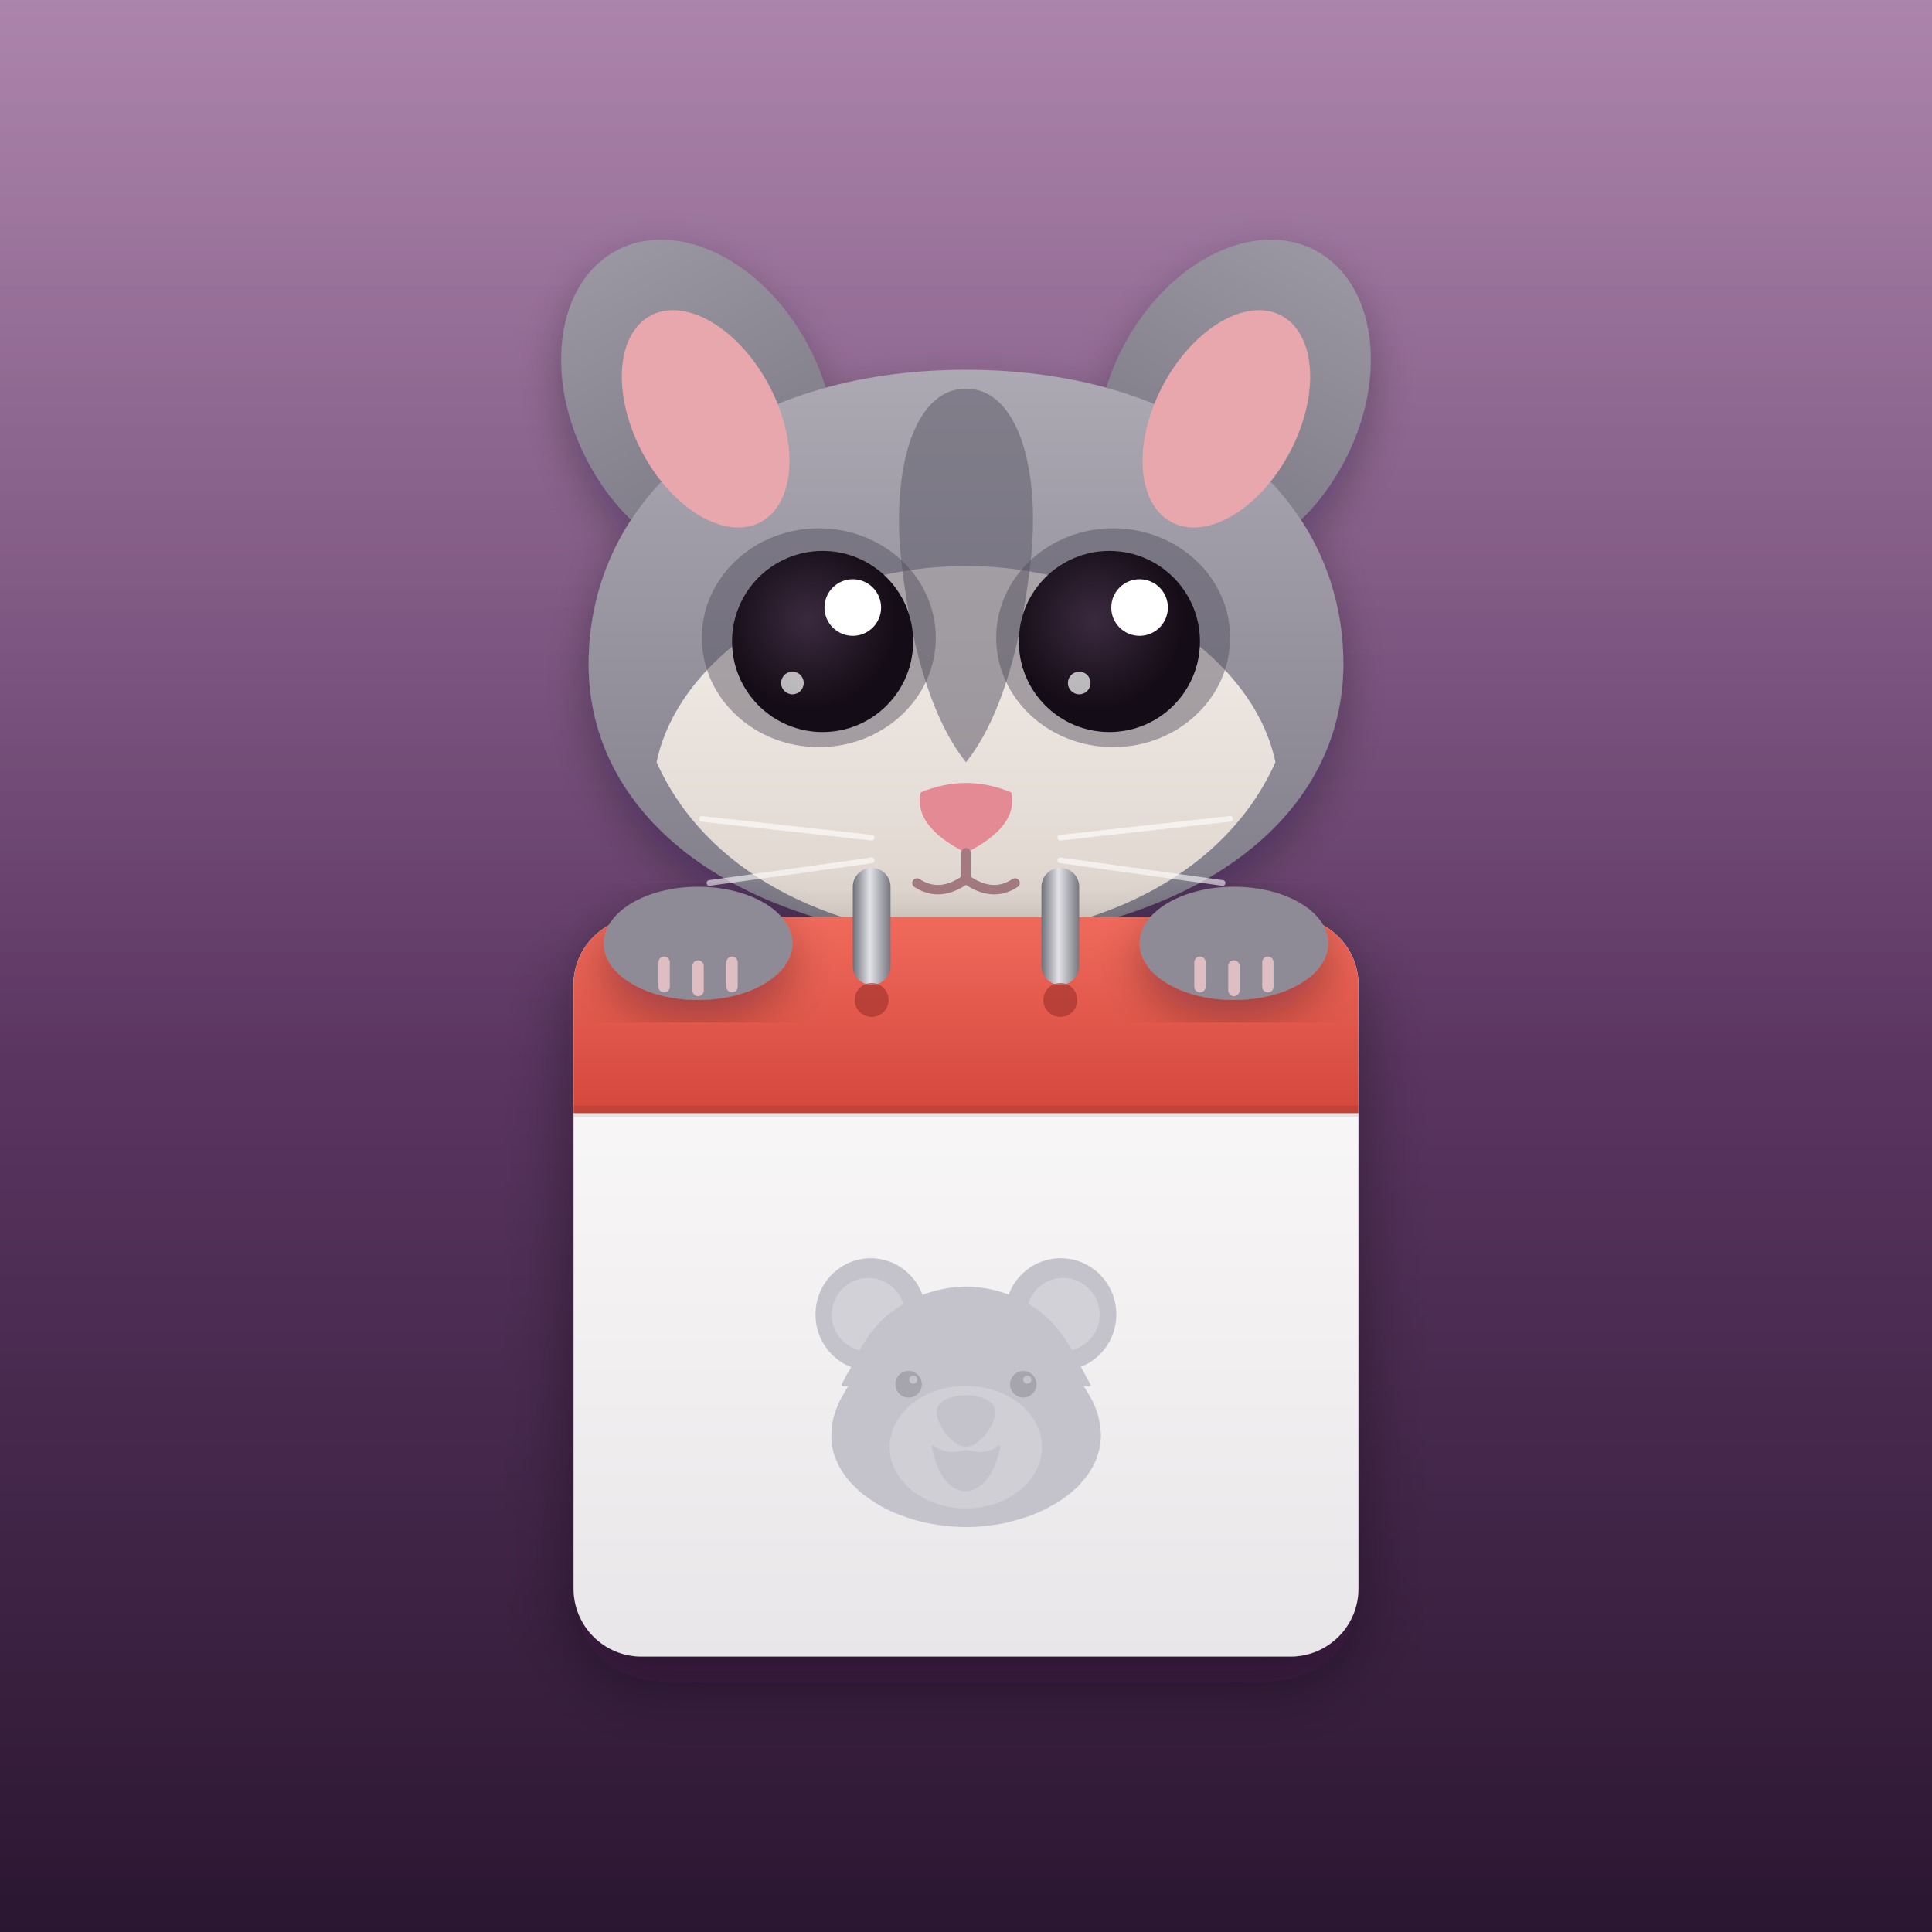
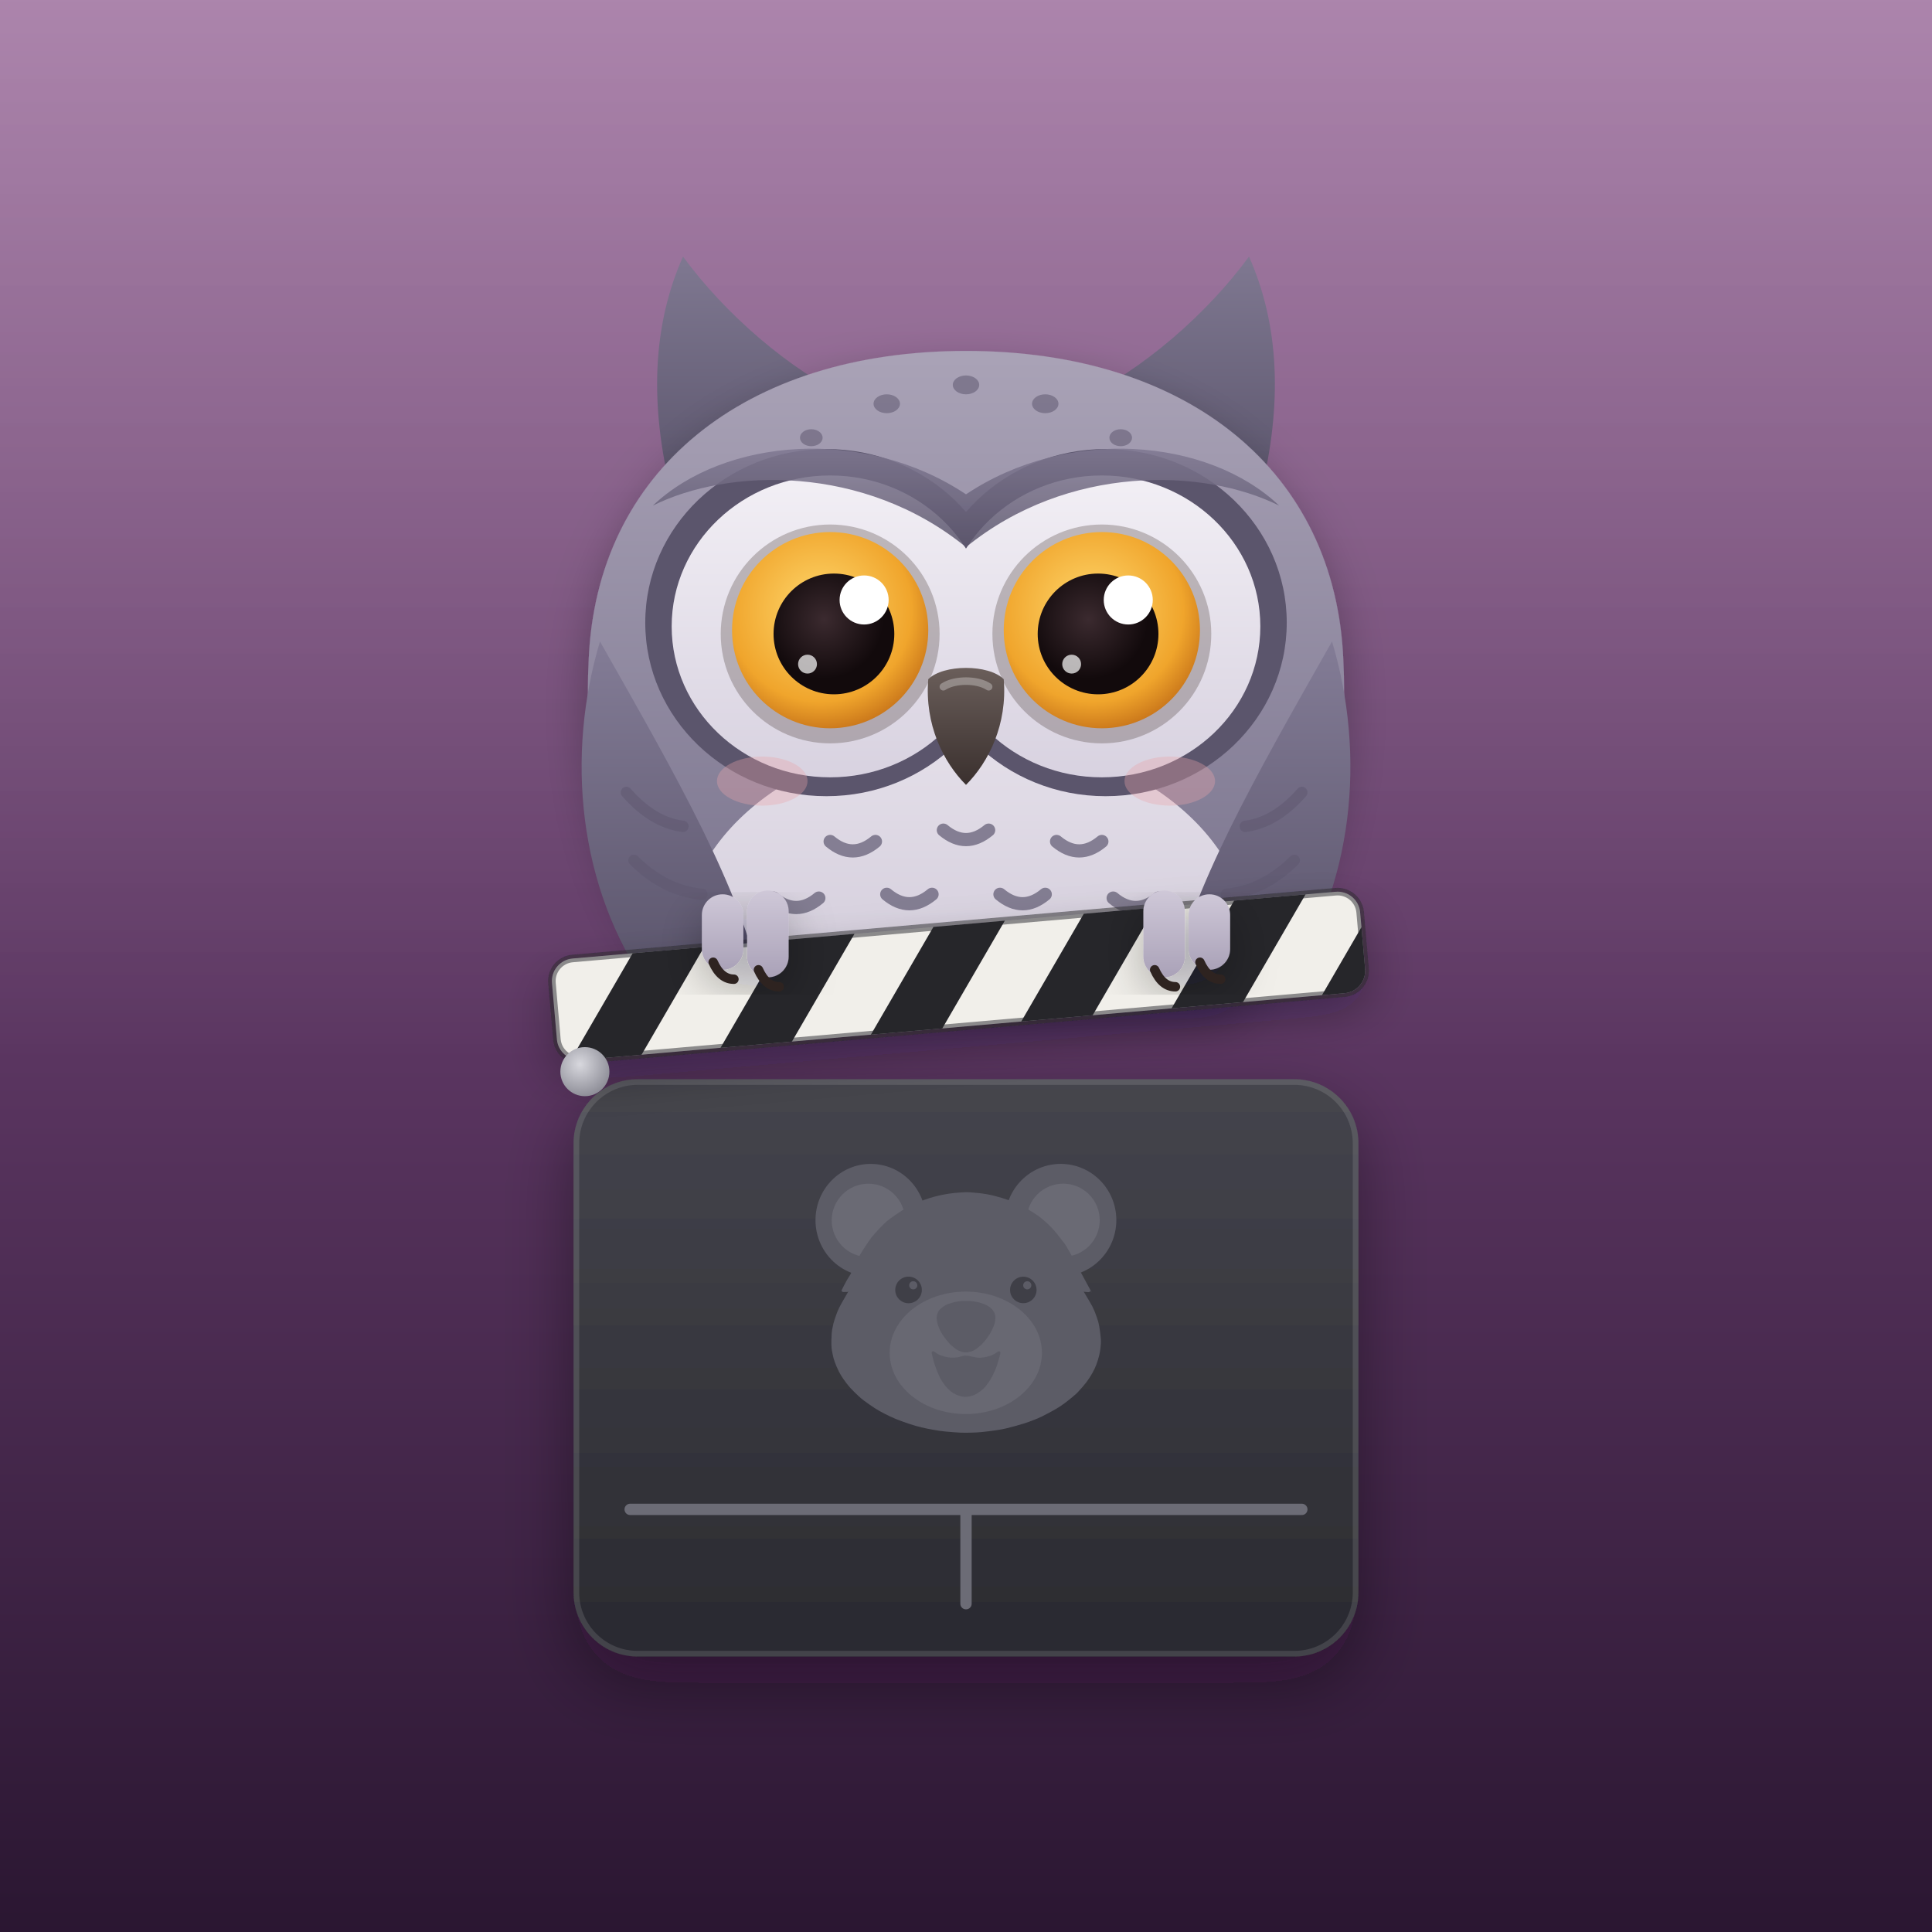
<svg xmlns="http://www.w3.org/2000/svg" viewBox="0 0 1024 1024">
  <defs>
    <linearGradient id="bg" x1="0" y1="0" x2="0" y2="1">
      <stop offset="0" stop-color="#9a6a9a" />
      <stop offset=".55" stop-color="#5a3560" />
      <stop offset="1" stop-color="#2a1631" />
    </linearGradient>
    <linearGradient id="sheen" x1="0" y1="0" x2="0" y2="1">
      <stop offset="0" stop-color="#fff" stop-opacity=".18" />
      <stop offset="1" stop-color="#fff" stop-opacity="0" />
    </linearGradient>
-     <linearGradient id="fur" gradientUnits="userSpaceOnUse" x1="0" y1="150" x2="0" y2="520">
-       <stop offset="0" stop-color="#b3b0ba" />
-       <stop offset="1" stop-color="#7c7986" />
+     <linearGradient id="body" gradientUnits="userSpaceOnUse" x1="0" y1="190" x2="0" y2="530">
+       <stop offset="0" stop-color="#a9a2b6" />
+       <stop offset="1" stop-color="#76708a" />
    </linearGradient>
-     <linearGradient id="ear" gradientUnits="userSpaceOnUse" x1="0" y1="110" x2="0" y2="290">
-       <stop offset="0" stop-color="#9c99a4" />
-       <stop offset="1" stop-color="#7c7986" />
+     <linearGradient id="wing" gradientUnits="userSpaceOnUse" x1="0" y1="340" x2="0" y2="524">
+       <stop offset="0" stop-color="#837c96" />
+       <stop offset="1" stop-color="#5a546b" />
    </linearGradient>
-     <linearGradient id="mask" x1="0" y1="0" x2="0" y2="1">
-       <stop offset="0" stop-color="#f4efea" />
-       <stop offset="1" stop-color="#ddd3cc" />
+     <linearGradient id="tuft" x1="0" y1="0" x2="0" y2="1">
+       <stop offset="0" stop-color="#7f7891" />
+       <stop offset="1" stop-color="#5b556c" />
    </linearGradient>
-     <linearGradient id="page" x1="0" y1="0" x2="0" y2="1">
-       <stop offset="0" stop-color="#fdfcfb" />
-       <stop offset="1" stop-color="#e9e6e9" />
+     <linearGradient id="belly" x1="0" y1="0" x2="0" y2="1">
+       <stop offset="0" stop-color="#e4dfe9" />
+       <stop offset="1" stop-color="#c9c2d3" />
    </linearGradient>
-     <linearGradient id="header" x1="0" y1="0" x2="0" y2="1">
-       <stop offset="0" stop-color="#f06a5c" />
-       <stop offset="1" stop-color="#d4473c" />
+     <linearGradient id="disc" x1="0" y1="0" x2="0" y2="1">
+       <stop offset="0" stop-color="#f2eff5" />
+       <stop offset="1" stop-color="#d8d2e0" />
    </linearGradient>
-     <linearGradient id="ring" x1="0" y1="0" x2="1" y2="0">
-       <stop offset="0" stop-color="#6f6f78" />
-       <stop offset=".45" stop-color="#e2e2e8" />
-       <stop offset="1" stop-color="#77777f" />
+     <linearGradient id="foot" x1="0" y1="0" x2="0" y2="1">
+       <stop offset="0" stop-color="#cfc8d8" />
+       <stop offset="1" stop-color="#aaa2b8" />
    </linearGradient>
-     <radialGradient id="eye" cx=".42" cy=".38" r=".7">
-       <stop offset="0" stop-color="#3b2a3f" />
-       <stop offset=".7" stop-color="#140c16" />
+     <linearGradient id="rim" x1="0" y1="0" x2="0" y2="1">
+       <stop offset="0" stop-color="#5b556c" />
+       <stop offset="1" stop-color="#5b556c" />
+     </linearGradient>
+     <linearGradient id="mark" x1="0" y1="0" x2="0" y2="1">
+       <stop offset="0" stop-color="#5e5870" />
+       <stop offset="1" stop-color="#5e5870" />
+     </linearGradient>
+     <radialGradient id="iris" cx=".45" cy=".4" r=".62">
+       <stop offset="0" stop-color="#ffd86e" />
+       <stop offset=".75" stop-color="#f0a52c" />
+       <stop offset="1" stop-color="#c9761a" />
    </radialGradient>
+     <radialGradient id="pupil" cx=".42" cy=".38" r=".7">
+       <stop offset="0" stop-color="#3b2a2f" />
+       <stop offset=".7" stop-color="#120a0c" />
+     </radialGradient>
+     <linearGradient id="beak" x1="0" y1="0" x2="0" y2="1">
+       <stop offset="0" stop-color="#6a5e5a" />
+       <stop offset="1" stop-color="#3a302e" />
+     </linearGradient>
+     <linearGradient id="slate" x1="0" y1="0" x2="0" y2="1">
+       <stop offset="0" stop-color="#45454d" />
+       <stop offset="1" stop-color="#2a2a30" />
+     </linearGradient>
+     <radialGradient id="pin" cx=".4" cy=".35" r=".7">
+       <stop offset="0" stop-color="#d8d8de" />
+       <stop offset="1" stop-color="#8a8a94" />
+     </radialGradient>
+     <clipPath id="bodyClip">
+       <path d="M512 186C630 186 708 250 712 350C716 430 690 490 650 530H374C334 490 308 430 312 350C316 250 394 186 512 186Z" />
+     </clipPath>
+     <clipPath id="stickClip">
+       <rect x="296" y="508" width="430" height="54" rx="12" />
+     </clipPath>
+     <clipPath id="squircle">
+       <rect x="100" y="100" width="824" height="824" rx="185" />
+     </clipPath>
+     <filter id="soft" x="-20%" y="-20%" width="140%" height="140%">
+       <feDropShadow dx="0" dy="10" stdDeviation="12" flood-color="#12061a" flood-opacity=".3" />
+     </filter>
    <filter id="drop" x="-20%" y="-20%" width="140%" height="160%">
      <feDropShadow dx="0" dy="14" stdDeviation="18" flood-color="#12061a" flood-opacity=".4" />
-     </filter>
-     <filter id="soft" x="-20%" y="-20%" width="140%" height="140%">
-       <feDropShadow dx="0" dy="10" stdDeviation="12" flood-color="#12061a" flood-opacity=".3" />
    </filter>
    <filter id="icon" x="-10%" y="-10%" width="120%" height="125%">
      <feDropShadow dx="0" dy="10" stdDeviation="12" flood-color="#000" flood-opacity=".3" />
    </filter>
-     <clipPath id="squircle">
-       <rect x="100" y="100" width="824" height="824" rx="185" />
-     </clipPath>
-     <clipPath id="pageClip">
-       <rect x="304" y="486" width="416" height="392" rx="36" />
-     </clipPath>
  </defs>
  <rect width="1024" height="1024" fill="url(#bg)" />
  <rect width="1024" height="560" fill="url(#sheen)" />
-   <g class="possum" filter="url(#soft)">
-     <g fill="url(#ear)">
-       <ellipse cx="370" cy="214" rx="66" ry="92" transform="rotate(-28 370 214)" />
-       <ellipse cx="654" cy="214" rx="66" ry="92" transform="rotate(28 654 214)" />
+   <g fill="url(#tuft)">
+     <path d="M356 262C344 214 346 172 362 136C384 166 418 196 452 212Z" />
+     <path d="M668 262C680 214 678 172 662 136C640 166 606 196 572 212Z" />
+   </g>
+   <g filter="url(#soft)">
+     <path d="M512 186C630 186 708 250 712 350C716 430 690 490 650 530H374C334 490 308 430 312 350C316 250 394 186 512 186Z" fill="url(#body)" />
+   </g>
+   <g clip-path="url(#bodyClip)">
+     <ellipse cx="512" cy="500" rx="150" ry="110" fill="url(#belly)" />
+     <g fill="none" stroke="url(#mark)" stroke-width="7" stroke-linecap="round" opacity=".7">
+       <path d="M440 446q12 10 24 0M500 440q12 10 24 0M560 446q12 10 24 0M470 474q12 10 24 0M530 474q12 10 24 0M410 476q12 10 24 0M590 476q12 10 24 0" />
    </g>
-     <path d="M512 196C632 196 712 262 712 352C712 430 640 492 512 500C384 492 312 430 312 352C312 262 392 196 512 196Z" fill="url(#fur)" />
+     <g fill="url(#mark)" opacity=".55">
+       <ellipse cx="470" cy="214" rx="7" ry="5" />
+       <ellipse cx="512" cy="204" rx="7" ry="5" />
+       <ellipse cx="554" cy="214" rx="7" ry="5" />
+       <ellipse cx="430" cy="232" rx="6" ry="4.5" />
+       <ellipse cx="594" cy="232" rx="6" ry="4.5" />
+     </g>
  </g>
-   <g class="ears" fill="#e8a7ac">
-     <ellipse cx="374" cy="222" rx="38" ry="62" transform="rotate(-28 374 222)" />
-     <ellipse cx="650" cy="222" rx="38" ry="62" transform="rotate(28 650 222)" />
+   <g fill="url(#rim)">
+     <ellipse cx="438" cy="330" rx="96" ry="92" />
+     <ellipse cx="586" cy="330" rx="96" ry="92" />
  </g>
-   <path class="cheeks" d="M512 300C590 300 664 346 676 404C650 462 586 494 512 498C438 494 374 462 348 404C360 346 434 300 512 300Z" fill="url(#mask)" />
-   <path class="stripe" d="M512 206C540 206 552 250 546 300C540 350 528 384 512 404C496 384 484 350 478 300C472 250 484 206 512 206Z" fill="#5f5b69" opacity=".55" />
+   <g fill="url(#disc)">
+     <ellipse cx="440" cy="332" rx="84" ry="80" />
+     <ellipse cx="584" cy="332" rx="84" ry="80" />
+   </g>
+   <path d="M346 268C384 232 458 226 512 262C566 226 640 232 678 268C638 248 566 246 512 290C458 246 386 248 346 268Z" fill="url(#tuft)" opacity=".85" />
  <g class="eyes">
-     <g fill="#4e4a58" opacity=".45">
-       <ellipse cx="434" cy="338" rx="62" ry="58" />
-       <ellipse cx="590" cy="338" rx="62" ry="58" />
+     <g fill="#2a1a14" opacity=".25">
+       <circle cx="440" cy="336" r="58" />
+       <circle cx="584" cy="336" r="58" />
    </g>
-     <g fill="url(#eye)">
-       <circle cx="436" cy="340" r="48" />
-       <circle cx="588" cy="340" r="48" />
+     <g fill="url(#iris)">
+       <circle cx="440" cy="334" r="52" />
+       <circle cx="584" cy="334" r="52" />
+     </g>
+     <g fill="url(#pupil)">
+       <circle cx="442" cy="336" r="32" />
+       <circle cx="582" cy="336" r="32" />
    </g>
    <g fill="#fff">
-       <circle cx="452" cy="322" r="15" />
-       <circle cx="604" cy="322" r="15" />
+       <circle cx="458" cy="318" r="13" />
+       <circle cx="598" cy="318" r="13" />
    </g>
    <g fill="#fff" opacity=".7">
-       <circle cx="420" cy="362" r="6" />
-       <circle cx="572" cy="362" r="6" />
+       <circle cx="428" cy="352" r="5" />
+       <circle cx="568" cy="352" r="5" />
    </g>
  </g>
-   <path class="nose" d="M488 420Q512 410 536 420Q540 438 512 452Q484 438 488 420Z" fill="#e48a95" />
-   <path d="M512 452v14M512 466q-14 10-26 2M512 466q14 10 26 2" fill="none" stroke="#a47a80" stroke-width="5" stroke-linecap="round" />
-   <g fill="none" stroke="#fff" stroke-width="3" stroke-linecap="round" opacity=".6">
-     <path d="M462 444l-90-10M462 456l-86 12M562 444l90-10M562 456l86 12" />
+   <path d="M492 360C500 352 524 352 532 360C534 384 524 404 512 416C500 404 490 384 492 360Z" fill="url(#beak)" />
+   <path d="M500 364C506 360 518 360 524 364" fill="none" stroke="#fff" stroke-width="4" stroke-linecap="round" opacity=".3" />
+   <g fill="#e9a3a8" opacity=".35">
+     <ellipse cx="404" cy="414" rx="24" ry="13" />
+     <ellipse cx="620" cy="414" rx="24" ry="13" />
+   </g>
+   <g class="wings" fill="url(#wing)">
+     <path d="M318 340C300 400 306 470 344 524H404C392 470 360 414 318 340Z" />
+     <path d="M706 340C724 400 718 470 680 524H620C632 470 664 414 706 340Z" />
+   </g>
+   <g fill="none" stroke="url(#mark)" stroke-width="6" stroke-linecap="round" opacity=".55">
+     <path d="M332 420q14 16 30 18M336 456q16 16 36 18M690 420q-14 16-30 18M686 456q-16 16-36 18" />
  </g>
  <g filter="url(#drop)">
-     <rect x="304" y="486" width="416" height="392" rx="36" fill="url(#page)" />
+     <rect x="304" y="572" width="416" height="306" rx="34" fill="url(#slate)" />
  </g>
-   <g clip-path="url(#pageClip)">
-     <rect x="304" y="486" width="416" height="104" fill="url(#header)" />
-     <rect x="304" y="586" width="416" height="6" fill="#000" opacity=".08" />
+   <rect x="305.5" y="573.5" width="413" height="303" rx="32.5" fill="none" stroke="#fff" stroke-width="3" opacity=".12" />
+   <g transform="translate(512 688) scale(0.15) translate(-627 -632)">
+     <ellipse cx="290.3" cy="356.7" rx="195.1" ry="198.7" fill="#5c5c66" />
+     <ellipse cx="961.7" cy="356.5" rx="196.5" ry="198.6" fill="#5c5c66" />
+     <circle cx="282.1" cy="357.5" r="129.6" fill="#6a6a74" />
+     <circle cx="970.4" cy="356.9" r="129.1" fill="#6a6a74" />
+     <path d="M608.5 258.9C621.7 258.1 628.0 257.5 643.5 258.5C659.0 259.5 683.3 262.0 701.5 265.2C719.7 268.4 737.5 273.4 752.5 277.8C767.5 282.2 778.7 286.4 791.5 291.6C804.3 296.9 816.3 302.2 829.5 309.2C842.7 316.2 859.0 326.0 870.5 333.5C882.0 341.0 888.2 345.5 898.5 354.4C908.8 363.2 921.3 374.3 932.5 386.5C943.7 398.7 956.5 414.8 965.9 427.5C975.4 440.2 972.9 433.7 989.4 462.5C1005.8 491.3 1052.0 576.5 1064.8 600.5C1077.6 624.5 1066.5 604.9 1066.2 606.5C1066.0 608.1 1064.6 609.4 1063.4 610.2C1062.1 611.0 1061.3 611.3 1058.5 611.2C1055.7 611.2 1048.7 610.1 1046.5 609.9C1044.3 609.8 1045.4 609.9 1045.1 610.4C1044.8 610.8 1040.0 603.8 1044.8 612.5C1049.6 621.2 1066.4 647.8 1073.8 662.5C1081.2 677.2 1085.4 689.0 1089.4 700.5C1093.4 712.0 1095.4 718.7 1097.8 731.5C1100.1 744.3 1102.7 765.3 1103.5 777.5C1104.3 789.7 1103.4 795.2 1102.5 804.5C1101.6 813.8 1100.5 823.0 1097.9 833.5C1095.4 844.0 1091.4 857.0 1087.4 867.5C1083.3 878.0 1079.5 886.3 1073.8 896.5C1068.1 906.7 1060.6 918.3 1053.1 928.5C1045.5 938.7 1035.4 949.8 1028.5 957.5C1021.6 965.2 1020.0 967.1 1011.5 974.5C1003.0 981.9 988.5 993.9 977.5 1002.1C966.5 1010.2 959.0 1015.5 945.5 1023.5C932.0 1031.5 910.0 1043.1 896.5 1049.8C883.0 1056.5 875.8 1059.1 864.5 1063.5C853.2 1067.9 844.0 1071.5 828.5 1076.2C813.0 1081.0 787.0 1088.2 771.5 1091.9C756.0 1095.7 750.3 1096.5 735.5 1098.8C720.7 1101.0 697.7 1104.0 682.5 1105.5C667.3 1107.0 657.2 1107.2 644.5 1107.5C631.8 1107.8 621.7 1108.2 606.5 1107.5C591.3 1106.8 569.0 1105.1 553.5 1103.5C538.0 1101.9 527.5 1100.2 513.5 1097.8C499.5 1095.4 483.7 1092.4 469.5 1088.9C455.3 1085.5 443.5 1082.1 428.5 1077.2C413.5 1072.3 394.3 1065.4 379.5 1059.4C364.7 1053.3 351.8 1047.1 339.5 1040.8C327.2 1034.5 317.5 1029.1 305.5 1021.5C293.5 1013.9 277.3 1002.4 267.5 995.1C257.7 987.7 255.0 985.4 246.5 977.5C238.0 969.6 225.1 957.2 216.5 947.5C207.9 937.8 201.2 928.7 194.8 919.5C188.4 910.3 183.4 902.7 178.2 892.5C173.0 882.3 167.2 868.5 163.5 858.5C159.8 848.5 158.2 842.2 156.2 832.5C154.2 822.8 152.1 813.2 151.5 800.5C150.9 787.8 151.7 767.7 152.5 756.5C153.3 745.3 154.4 741.7 156.1 733.5C157.8 725.3 158.9 718.8 162.8 707.5C166.6 696.2 171.4 681.5 179.2 665.5C187.0 649.5 204.8 621.0 209.5 611.8C214.2 602.6 210.5 610.6 207.5 610.4C204.5 610.1 194.7 611.0 191.5 610.4C188.3 609.7 188.6 607.8 188.1 606.5C187.5 605.2 185.3 608.8 188.4 602.5C191.4 596.2 200.6 578.5 206.2 568.5C211.8 558.5 214.5 556.5 221.8 542.5C229.0 528.5 239.6 502.8 249.6 484.6C259.6 466.5 272.7 446.9 281.8 433.5C290.9 420.1 295.1 415.2 304.4 404.5C313.6 393.8 328.3 378.4 337.5 369.5C346.7 360.6 349.2 358.7 359.5 351.1C369.8 343.4 386.7 331.5 399.5 323.5C412.3 315.5 423.3 309.5 436.5 303.2C449.7 296.9 464.8 290.5 478.5 285.5C492.2 280.5 504.2 276.6 518.5 272.9C532.8 269.2 549.5 265.7 564.5 263.4C579.5 261.0 595.3 259.7 608.5 258.9Z" fill="#5c5c66" />
+     <ellipse cx="626.3" cy="825.5" rx="269.0" ry="216.3" fill="#686872" />
+     <circle cx="424.0" cy="603.3" r="47.0" fill="#3f3f47" />
+     <circle cx="829.5" cy="603.3" r="46.8" fill="#3f3f47" />
+     <circle cx="440.6" cy="586.9" r="14.4" fill="#5c5c66" />
+     <circle cx="843.5" cy="586.9" r="14.4" fill="#5c5c66" />
+     <path d="M626.5 642.4C631.8 642.4 636.7 641.9 643.5 642.5C650.3 643.1 660.8 644.9 667.5 646.2C674.2 647.6 678.2 648.8 683.5 650.6C688.8 652.5 695.0 655.0 699.5 657.2C704.0 659.4 707.1 661.4 710.5 663.9C713.9 666.5 717.0 669.1 719.8 672.5C722.6 675.9 725.7 680.3 727.5 684.5C729.3 688.7 730.1 692.7 730.5 697.5C730.9 702.3 730.8 707.7 729.8 713.5C728.8 719.3 727.4 725.0 724.4 732.5C721.3 740.0 716.1 750.5 711.4 758.5C706.6 766.5 701.2 773.8 695.9 780.5C690.6 787.2 685.4 793.0 679.5 798.5C673.6 804.0 666.0 809.7 660.5 813.4C655.0 817.0 651.8 818.6 646.5 820.4C641.2 822.1 633.5 823.6 628.5 824.1C623.5 824.5 621.0 824.0 616.5 822.9C612.0 821.9 606.8 820.4 601.5 817.8C596.2 815.1 590.3 811.6 584.5 807.1C578.7 802.5 572.6 797.3 566.5 790.5C560.4 783.7 552.8 773.7 547.8 766.5C542.7 759.3 539.5 754.0 536.2 747.5C532.9 741.0 529.9 734.3 527.8 727.5C525.7 720.7 524.1 712.2 523.5 706.5C522.9 700.8 523.4 697.7 524.2 693.5C525.0 689.3 526.5 685.0 528.2 681.5C529.9 678.0 531.3 675.8 534.5 672.5C537.7 669.2 542.8 664.6 547.5 661.5C552.2 658.4 555.8 656.2 562.5 653.6C569.2 651.1 579.3 647.9 587.5 646.1C595.7 644.2 605.0 643.1 611.5 642.5C618.0 641.9 621.2 642.4 626.5 642.4Z" fill="#5c5c66" />
+     <path d="M508.5 820.4C509.8 819.9 510.2 819.0 513.5 820.6C516.8 822.3 523.7 827.6 528.5 830.2C533.3 832.8 538.0 834.6 542.5 836.2C547.0 837.8 550.3 838.7 555.5 839.8C560.7 840.8 566.7 842.2 573.5 842.5C580.3 842.8 587.7 842.7 596.5 841.5C605.3 840.3 614.7 835.3 626.5 835.5C638.3 835.7 657.0 841.5 667.5 842.5C678.0 843.5 682.2 842.5 689.5 841.5C696.8 840.5 705.3 838.5 711.5 836.5C717.7 834.5 721.5 832.5 726.5 829.8C731.5 827.1 738.3 822.0 741.5 820.5C744.7 819.0 744.8 820.0 745.9 820.6C747.1 821.3 748.5 821.7 748.5 824.5C748.5 827.3 748.1 829.3 745.9 837.5C743.7 845.7 738.5 863.8 735.2 873.5C731.9 883.2 729.7 887.8 726.1 895.5C722.5 903.2 718.0 912.0 713.5 919.5C709.0 927.0 703.3 934.9 698.9 940.5C694.6 946.1 692.7 948.7 687.5 953.4C682.3 958.0 673.5 964.7 667.5 968.5C661.5 972.3 657.2 974.2 651.5 976.2C645.8 978.2 639.3 979.8 633.5 980.5C627.7 981.2 622.2 981.2 616.5 980.5C610.8 979.8 605.3 978.4 599.5 976.2C593.7 974.0 586.5 970.5 581.5 967.5C576.5 964.5 574.0 962.7 569.5 958.5C565.0 954.3 558.9 948.2 554.2 942.5C549.6 936.8 545.5 930.7 541.6 924.5C537.8 918.3 535.5 915.3 531.2 905.5C526.9 895.7 520.0 878.3 515.8 865.5C511.6 852.7 507.9 835.5 506.2 828.5C504.6 821.5 505.5 824.9 505.9 823.5C506.3 822.1 507.2 820.8 508.5 820.4Z" fill="#5c5c66" />
+     <path d="M609.5 884.9C618.8 883.9 630.5 883.8 639.5 884.5C648.5 885.2 656.8 887.1 663.5 889.2C670.2 891.3 675.3 893.9 679.5 896.9C683.7 900.0 686.9 904.9 688.5 907.5C690.1 910.1 689.7 909.2 689.4 912.5C689.0 915.8 687.6 922.8 686.2 927.5C684.8 932.2 682.6 936.8 680.8 940.5C678.9 944.2 677.1 946.7 675.1 949.5C673.0 952.3 671.1 954.9 668.5 957.4C665.9 959.8 662.7 962.2 659.5 964.2C656.3 966.2 652.7 968.2 649.5 969.5C646.3 970.8 643.3 971.4 640.5 972.1C637.7 972.7 637.3 973.4 632.5 973.5C627.7 973.6 616.5 973.3 611.5 972.8C606.5 972.3 606.0 971.7 602.5 970.4C599.0 969.0 594.9 967.6 590.5 964.5C586.1 961.4 579.7 955.5 576.1 951.5C572.5 947.5 571.0 944.5 568.9 940.5C566.8 936.5 564.9 932.3 563.5 927.5C562.1 922.7 560.9 915.2 560.8 911.5C560.7 907.8 561.8 907.3 562.8 905.5C563.7 903.7 565.0 902.0 566.5 900.5C568.0 899.0 568.7 898.1 571.5 896.5C574.3 894.9 577.2 892.6 583.5 890.6C589.8 888.7 600.2 886.0 609.5 884.9Z" fill="#5c5c66" />
  </g>
-   <g transform="translate(512 738) scale(0.15) translate(-627 -632)">
-     <ellipse cx="290.3" cy="356.7" rx="195.1" ry="198.7" fill="#c4c3cb" />
-     <ellipse cx="961.7" cy="356.5" rx="196.5" ry="198.6" fill="#c4c3cb" />
-     <circle cx="282.1" cy="357.5" r="129.6" fill="#d2d1d8" />
-     <circle cx="970.4" cy="356.9" r="129.1" fill="#d2d1d8" />
-     <path d="M608.5 258.9C621.7 258.1 628.0 257.5 643.5 258.5C659.0 259.5 683.3 262.0 701.5 265.2C719.7 268.4 737.5 273.4 752.5 277.8C767.5 282.2 778.7 286.4 791.5 291.6C804.3 296.9 816.3 302.2 829.5 309.2C842.7 316.2 859.0 326.0 870.5 333.5C882.0 341.0 888.2 345.5 898.5 354.4C908.8 363.2 921.3 374.3 932.5 386.5C943.7 398.7 956.5 414.8 965.9 427.5C975.4 440.2 972.9 433.7 989.4 462.5C1005.8 491.3 1052.0 576.5 1064.8 600.5C1077.6 624.5 1066.5 604.9 1066.2 606.5C1066.0 608.1 1064.6 609.4 1063.4 610.2C1062.1 611.0 1061.3 611.3 1058.5 611.2C1055.7 611.2 1048.7 610.1 1046.5 609.9C1044.3 609.8 1045.4 609.9 1045.1 610.4C1044.8 610.8 1040.0 603.8 1044.8 612.5C1049.6 621.2 1066.4 647.8 1073.8 662.5C1081.2 677.2 1085.4 689.0 1089.4 700.5C1093.4 712.0 1095.4 718.7 1097.8 731.5C1100.1 744.3 1102.7 765.3 1103.5 777.5C1104.3 789.7 1103.4 795.2 1102.5 804.5C1101.6 813.8 1100.5 823.0 1097.9 833.5C1095.4 844.0 1091.4 857.0 1087.4 867.5C1083.3 878.0 1079.5 886.3 1073.8 896.5C1068.1 906.7 1060.6 918.3 1053.1 928.5C1045.5 938.7 1035.4 949.8 1028.5 957.5C1021.6 965.2 1020.0 967.1 1011.5 974.5C1003.0 981.9 988.5 993.9 977.5 1002.1C966.5 1010.2 959.0 1015.5 945.5 1023.5C932.0 1031.5 910.0 1043.1 896.5 1049.8C883.0 1056.5 875.8 1059.1 864.5 1063.5C853.2 1067.9 844.0 1071.5 828.5 1076.2C813.0 1081.0 787.0 1088.2 771.5 1091.9C756.0 1095.7 750.3 1096.5 735.5 1098.8C720.7 1101.0 697.7 1104.0 682.5 1105.5C667.3 1107.0 657.2 1107.2 644.5 1107.5C631.8 1107.8 621.7 1108.2 606.5 1107.5C591.3 1106.8 569.0 1105.1 553.5 1103.5C538.0 1101.9 527.5 1100.2 513.5 1097.8C499.5 1095.4 483.7 1092.4 469.5 1088.9C455.3 1085.5 443.5 1082.1 428.5 1077.2C413.5 1072.3 394.3 1065.4 379.5 1059.4C364.7 1053.3 351.8 1047.1 339.5 1040.8C327.2 1034.5 317.5 1029.1 305.5 1021.5C293.5 1013.9 277.3 1002.4 267.5 995.1C257.7 987.7 255.0 985.4 246.5 977.5C238.0 969.6 225.1 957.2 216.5 947.5C207.9 937.8 201.2 928.7 194.8 919.5C188.4 910.3 183.4 902.7 178.2 892.5C173.0 882.3 167.2 868.5 163.5 858.5C159.8 848.5 158.2 842.2 156.2 832.5C154.2 822.8 152.1 813.2 151.5 800.5C150.9 787.8 151.7 767.7 152.5 756.5C153.3 745.3 154.4 741.7 156.1 733.5C157.8 725.3 158.9 718.8 162.8 707.5C166.6 696.2 171.4 681.5 179.2 665.5C187.0 649.5 204.8 621.0 209.5 611.8C214.2 602.6 210.5 610.6 207.5 610.4C204.5 610.1 194.7 611.0 191.5 610.4C188.3 609.7 188.6 607.8 188.1 606.5C187.5 605.2 185.3 608.8 188.4 602.5C191.4 596.2 200.6 578.5 206.2 568.5C211.8 558.5 214.5 556.5 221.8 542.5C229.0 528.5 239.6 502.8 249.6 484.6C259.6 466.5 272.7 446.9 281.8 433.5C290.9 420.1 295.1 415.2 304.4 404.5C313.6 393.8 328.3 378.4 337.5 369.5C346.7 360.6 349.2 358.7 359.5 351.1C369.8 343.4 386.7 331.5 399.5 323.5C412.3 315.5 423.3 309.5 436.5 303.2C449.7 296.9 464.8 290.5 478.5 285.5C492.2 280.5 504.2 276.6 518.5 272.9C532.8 269.2 549.5 265.7 564.5 263.4C579.5 261.0 595.3 259.7 608.5 258.9Z" fill="#c4c3cb" />
-     <ellipse cx="626.3" cy="825.5" rx="269.0" ry="216.3" fill="#d0cfd6" />
-     <circle cx="424.0" cy="603.3" r="47.0" fill="#a6a5ae" />
-     <circle cx="829.5" cy="603.3" r="46.8" fill="#a6a5ae" />
-     <circle cx="440.6" cy="586.9" r="14.4" fill="#c4c3cb" />
-     <circle cx="843.5" cy="586.9" r="14.4" fill="#c4c3cb" />
-     <path d="M626.5 642.4C631.8 642.4 636.7 641.9 643.5 642.5C650.3 643.1 660.8 644.9 667.5 646.2C674.2 647.6 678.2 648.8 683.5 650.6C688.8 652.5 695.0 655.0 699.5 657.2C704.0 659.4 707.1 661.4 710.5 663.9C713.9 666.5 717.0 669.1 719.8 672.5C722.6 675.9 725.7 680.3 727.5 684.5C729.3 688.7 730.1 692.7 730.5 697.5C730.9 702.3 730.8 707.7 729.8 713.5C728.8 719.3 727.4 725.0 724.4 732.5C721.3 740.0 716.1 750.5 711.4 758.5C706.6 766.5 701.2 773.8 695.9 780.5C690.6 787.2 685.4 793.0 679.5 798.5C673.6 804.0 666.0 809.7 660.5 813.4C655.0 817.0 651.8 818.6 646.5 820.4C641.2 822.1 633.5 823.6 628.5 824.1C623.5 824.5 621.0 824.0 616.5 822.9C612.0 821.9 606.8 820.4 601.5 817.8C596.2 815.1 590.3 811.6 584.5 807.1C578.7 802.5 572.6 797.3 566.5 790.5C560.4 783.7 552.8 773.7 547.8 766.5C542.7 759.3 539.5 754.0 536.2 747.5C532.9 741.0 529.9 734.3 527.8 727.5C525.7 720.7 524.1 712.2 523.5 706.5C522.9 700.8 523.4 697.7 524.2 693.5C525.0 689.3 526.5 685.0 528.2 681.5C529.9 678.0 531.3 675.8 534.5 672.5C537.7 669.2 542.8 664.6 547.5 661.5C552.2 658.4 555.8 656.2 562.5 653.6C569.2 651.1 579.3 647.9 587.5 646.1C595.7 644.2 605.0 643.1 611.5 642.5C618.0 641.9 621.2 642.4 626.5 642.4Z" fill="#c4c3cb" />
-     <path d="M508.5 820.4C509.8 819.9 510.2 819.0 513.5 820.6C516.8 822.3 523.7 827.6 528.5 830.2C533.3 832.8 538.0 834.6 542.5 836.2C547.0 837.8 550.3 838.7 555.5 839.8C560.7 840.8 566.7 842.2 573.5 842.5C580.3 842.8 587.7 842.7 596.5 841.5C605.3 840.3 614.7 835.3 626.5 835.5C638.3 835.7 657.0 841.5 667.5 842.5C678.0 843.5 682.2 842.5 689.5 841.5C696.8 840.5 705.3 838.5 711.5 836.5C717.7 834.5 721.5 832.5 726.5 829.8C731.5 827.1 738.3 822.0 741.5 820.5C744.7 819.0 744.8 820.0 745.9 820.6C747.1 821.3 748.5 821.7 748.5 824.5C748.5 827.3 748.1 829.3 745.9 837.5C743.7 845.7 738.5 863.8 735.2 873.5C731.9 883.2 729.7 887.8 726.1 895.5C722.5 903.2 718.0 912.0 713.5 919.5C709.0 927.0 703.3 934.9 698.9 940.5C694.6 946.1 692.7 948.7 687.5 953.4C682.3 958.0 673.5 964.7 667.5 968.5C661.5 972.3 657.2 974.2 651.5 976.2C645.8 978.2 639.3 979.8 633.5 980.5C627.7 981.2 622.2 981.2 616.5 980.5C610.8 979.8 605.3 978.4 599.5 976.2C593.7 974.0 586.5 970.5 581.5 967.5C576.5 964.5 574.0 962.7 569.5 958.5C565.0 954.3 558.9 948.2 554.2 942.5C549.6 936.8 545.5 930.7 541.6 924.5C537.8 918.3 535.5 915.3 531.2 905.5C526.9 895.7 520.0 878.3 515.8 865.5C511.6 852.7 507.9 835.5 506.2 828.5C504.6 821.5 505.5 824.9 505.9 823.5C506.3 822.1 507.2 820.8 508.5 820.4Z" fill="#c4c3cb" />
-     <path d="M609.5 884.9C618.8 883.9 630.5 883.8 639.5 884.5C648.5 885.2 656.8 887.1 663.5 889.2C670.2 891.3 675.3 893.9 679.5 896.9C683.7 900.0 686.9 904.9 688.5 907.5C690.1 910.1 689.7 909.2 689.4 912.5C689.0 915.8 687.6 922.8 686.2 927.5C684.8 932.2 682.6 936.8 680.8 940.5C678.9 944.2 677.1 946.7 675.1 949.5C673.0 952.3 671.1 954.9 668.5 957.4C665.9 959.8 662.7 962.2 659.5 964.2C656.3 966.2 652.7 968.2 649.5 969.5C646.3 970.8 643.3 971.4 640.5 972.1C637.7 972.7 637.3 973.4 632.5 973.5C627.7 973.6 616.5 973.3 611.5 972.8C606.5 972.3 606.0 971.7 602.5 970.4C599.0 969.0 594.9 967.6 590.5 964.5C586.1 961.4 579.7 955.5 576.1 951.5C572.5 947.5 571.0 944.5 568.9 940.5C566.8 936.5 564.9 932.3 563.5 927.5C562.1 922.7 560.9 915.2 560.8 911.5C560.7 907.8 561.8 907.3 562.8 905.5C563.7 903.7 565.0 902.0 566.5 900.5C568.0 899.0 568.7 898.1 571.5 896.5C574.3 894.9 577.2 892.6 583.5 890.6C589.8 888.7 600.2 886.0 609.5 884.9Z" fill="#c4c3cb" />
+   <g fill="none" stroke="#6c6c76" stroke-width="6" stroke-linecap="round">
+     <path d="M334 800H690M512 800V850" />
  </g>
-   <g class="rings">
-     <rect x="452" y="460" width="20" height="62" rx="10" fill="url(#ring)" />
-     <rect x="552" y="460" width="20" height="62" rx="10" fill="url(#ring)" />
-     <g fill="#9b2f29" opacity=".6">
-       <circle cx="462" cy="530" r="9" />
-       <circle cx="562" cy="530" r="9" />
+   <g transform="rotate(-5 306 560)" filter="url(#soft)">
+     <rect x="296" y="508" width="430" height="54" rx="12" fill="#f1efea" />
+     <g clip-path="url(#stickClip)" fill="#26262b">
+       <path d="M340 508h38l-38 54h-38ZM420 508h38l-38 54h-38ZM500 508h38l-38 54h-38ZM580 508h38l-38 54h-38ZM660 508h38l-38 54h-38ZM740 508h38l-38 54h-38Z" />
    </g>
+     <rect x="296" y="508" width="430" height="54" rx="12" fill="none" stroke="#26262b" stroke-width="4" opacity=".5" />
  </g>
-   <g fill="#8e8b97" filter="url(#soft)">
-     <ellipse cx="370" cy="500" rx="50" ry="30" />
-     <ellipse cx="654" cy="500" rx="50" ry="30" />
+   <circle cx="310" cy="568" r="13" fill="url(#pin)" />
+   <g class="feet" filter="url(#soft)" fill="url(#foot)">
+     <rect x="372" y="474" width="22" height="40" rx="11" />
+     <rect x="396" y="472" width="22" height="46" rx="11" />
+     <rect x="606" y="472" width="22" height="46" rx="11" />
+     <rect x="630" y="474" width="22" height="40" rx="11" />
  </g>
-   <g fill="none" stroke="#e7c3c6" stroke-width="6" stroke-linecap="round" opacity=".9">
-     <path d="M352 510v13M370 512v13M388 510v13M636 510v13M654 512v13M672 510v13" />
+   <g fill="none" stroke="#2e2320" stroke-width="5" stroke-linecap="round">
+     <path d="M378 510q4 9 11 9M402 514q4 9 11 9M612 514q4 9 11 9M636 510q4 9 11 9" />
  </g>
</svg>
